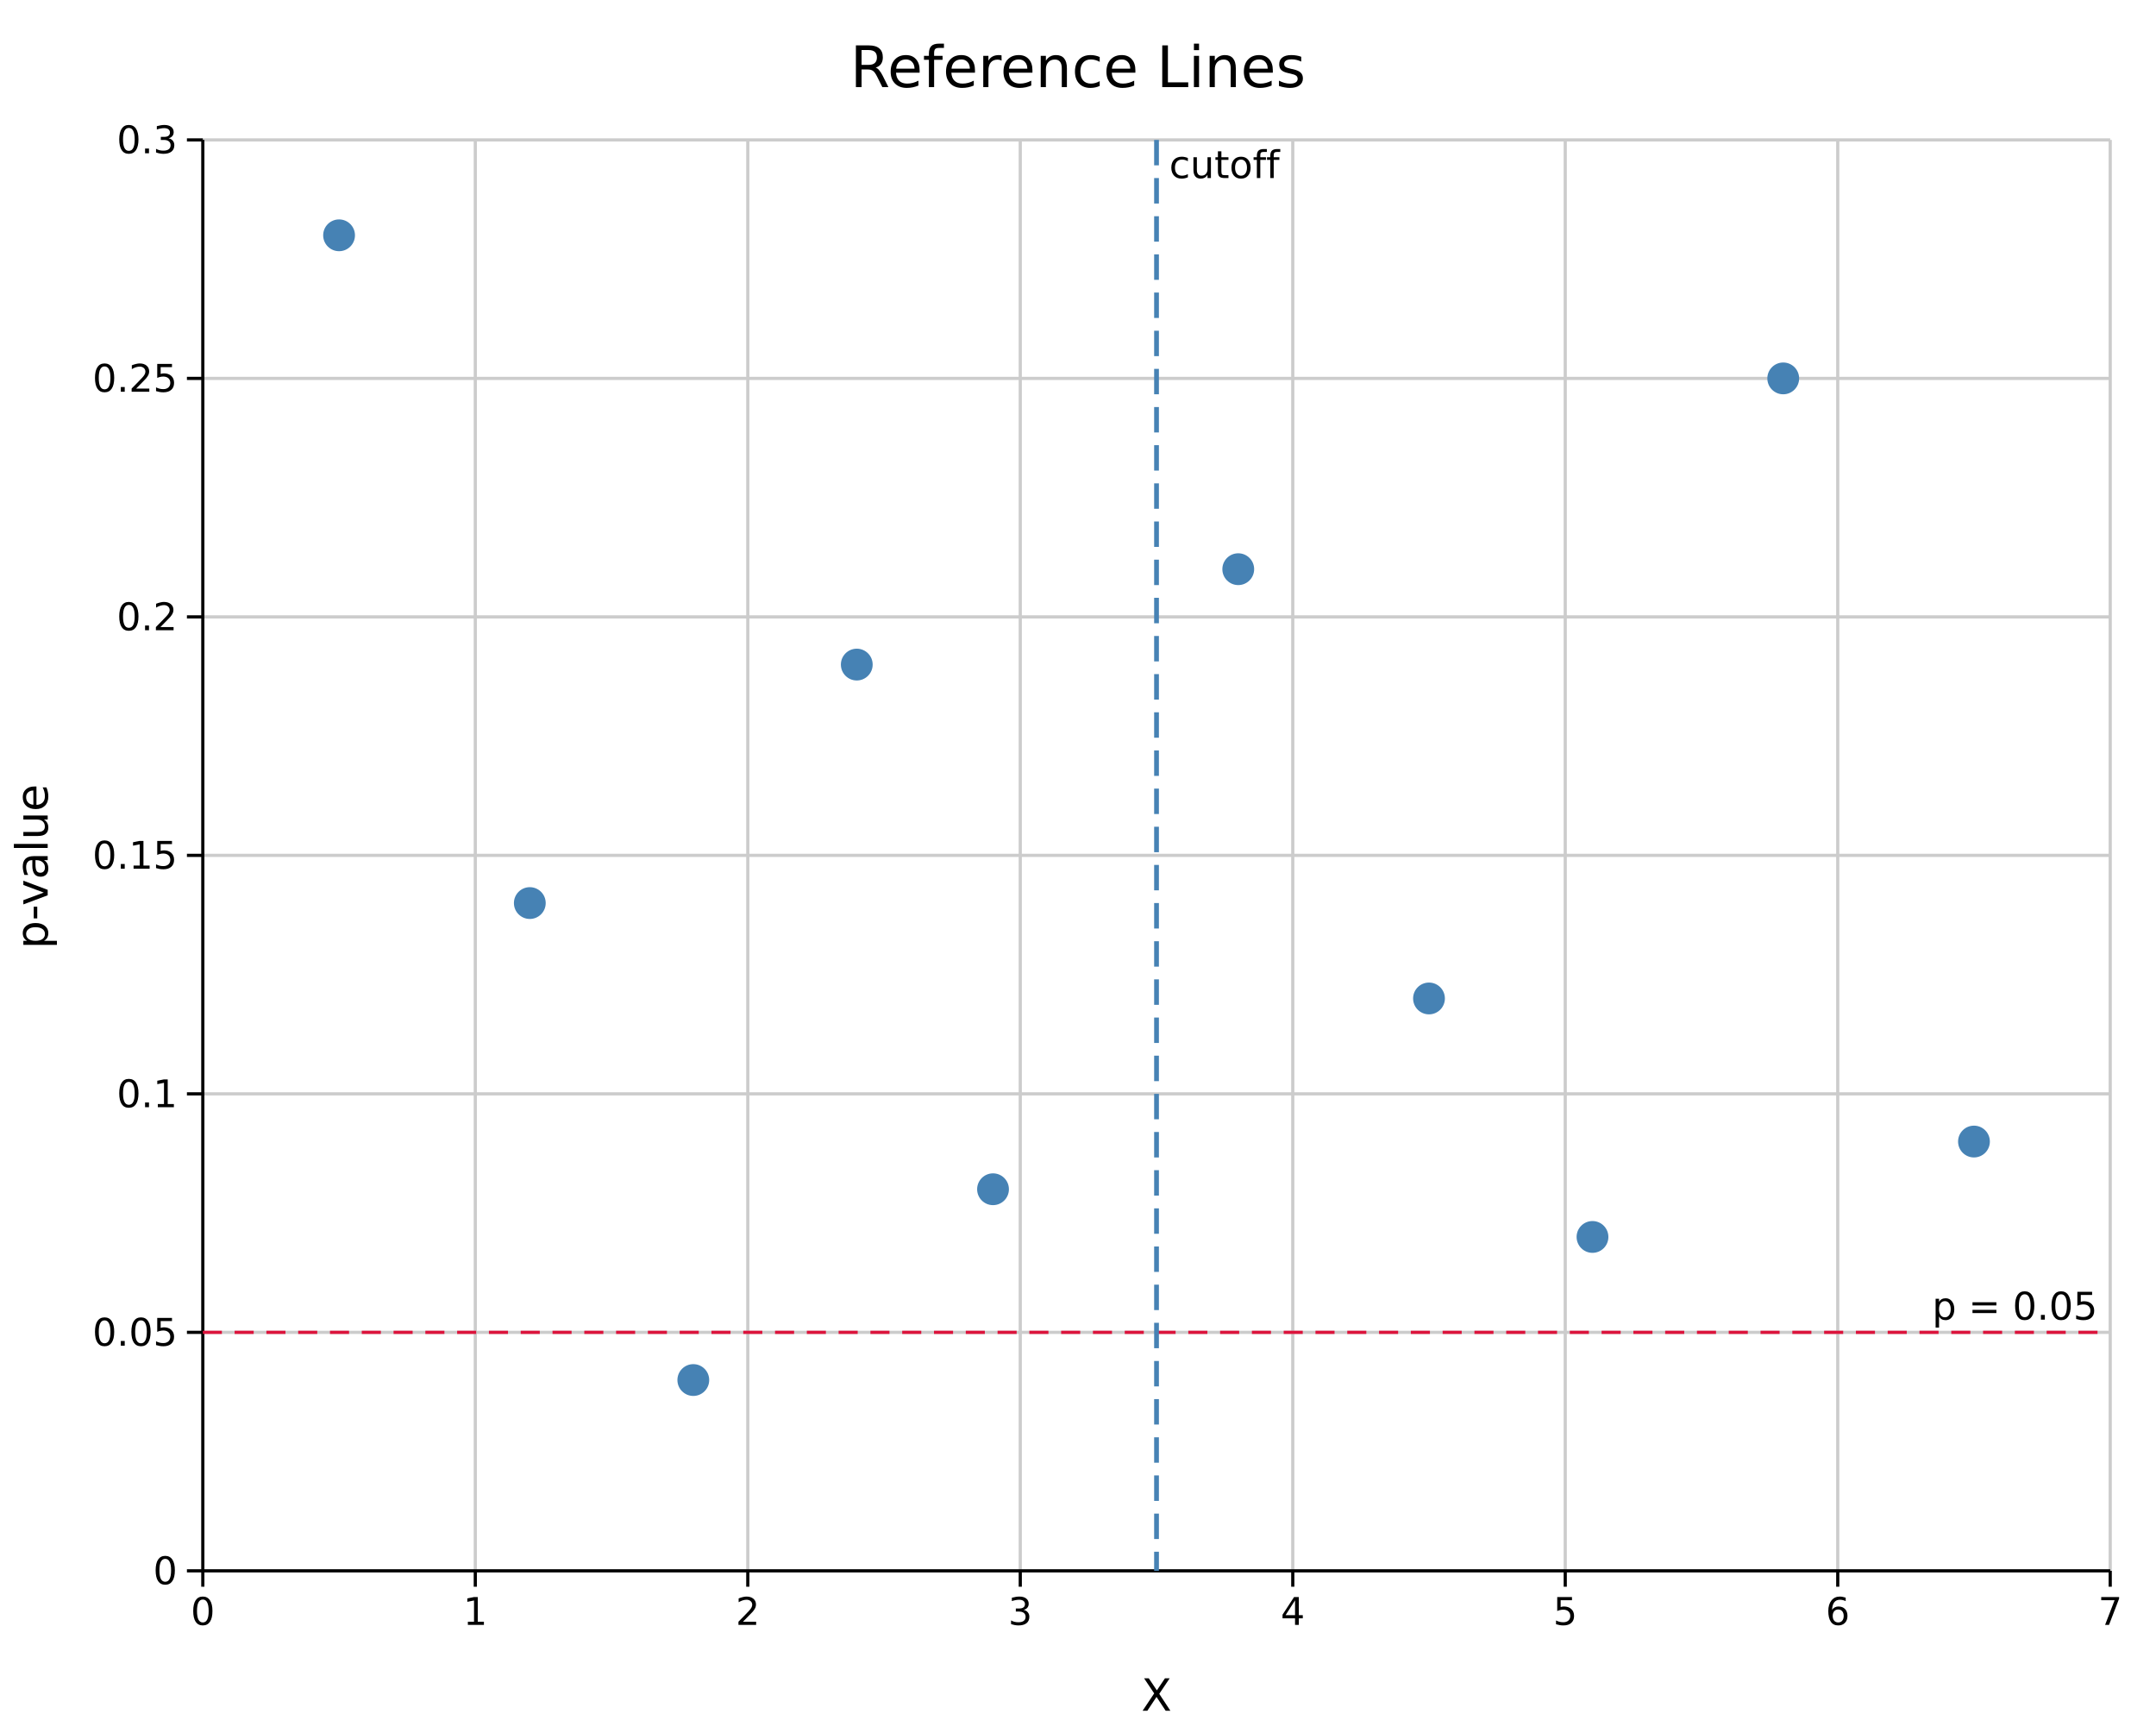
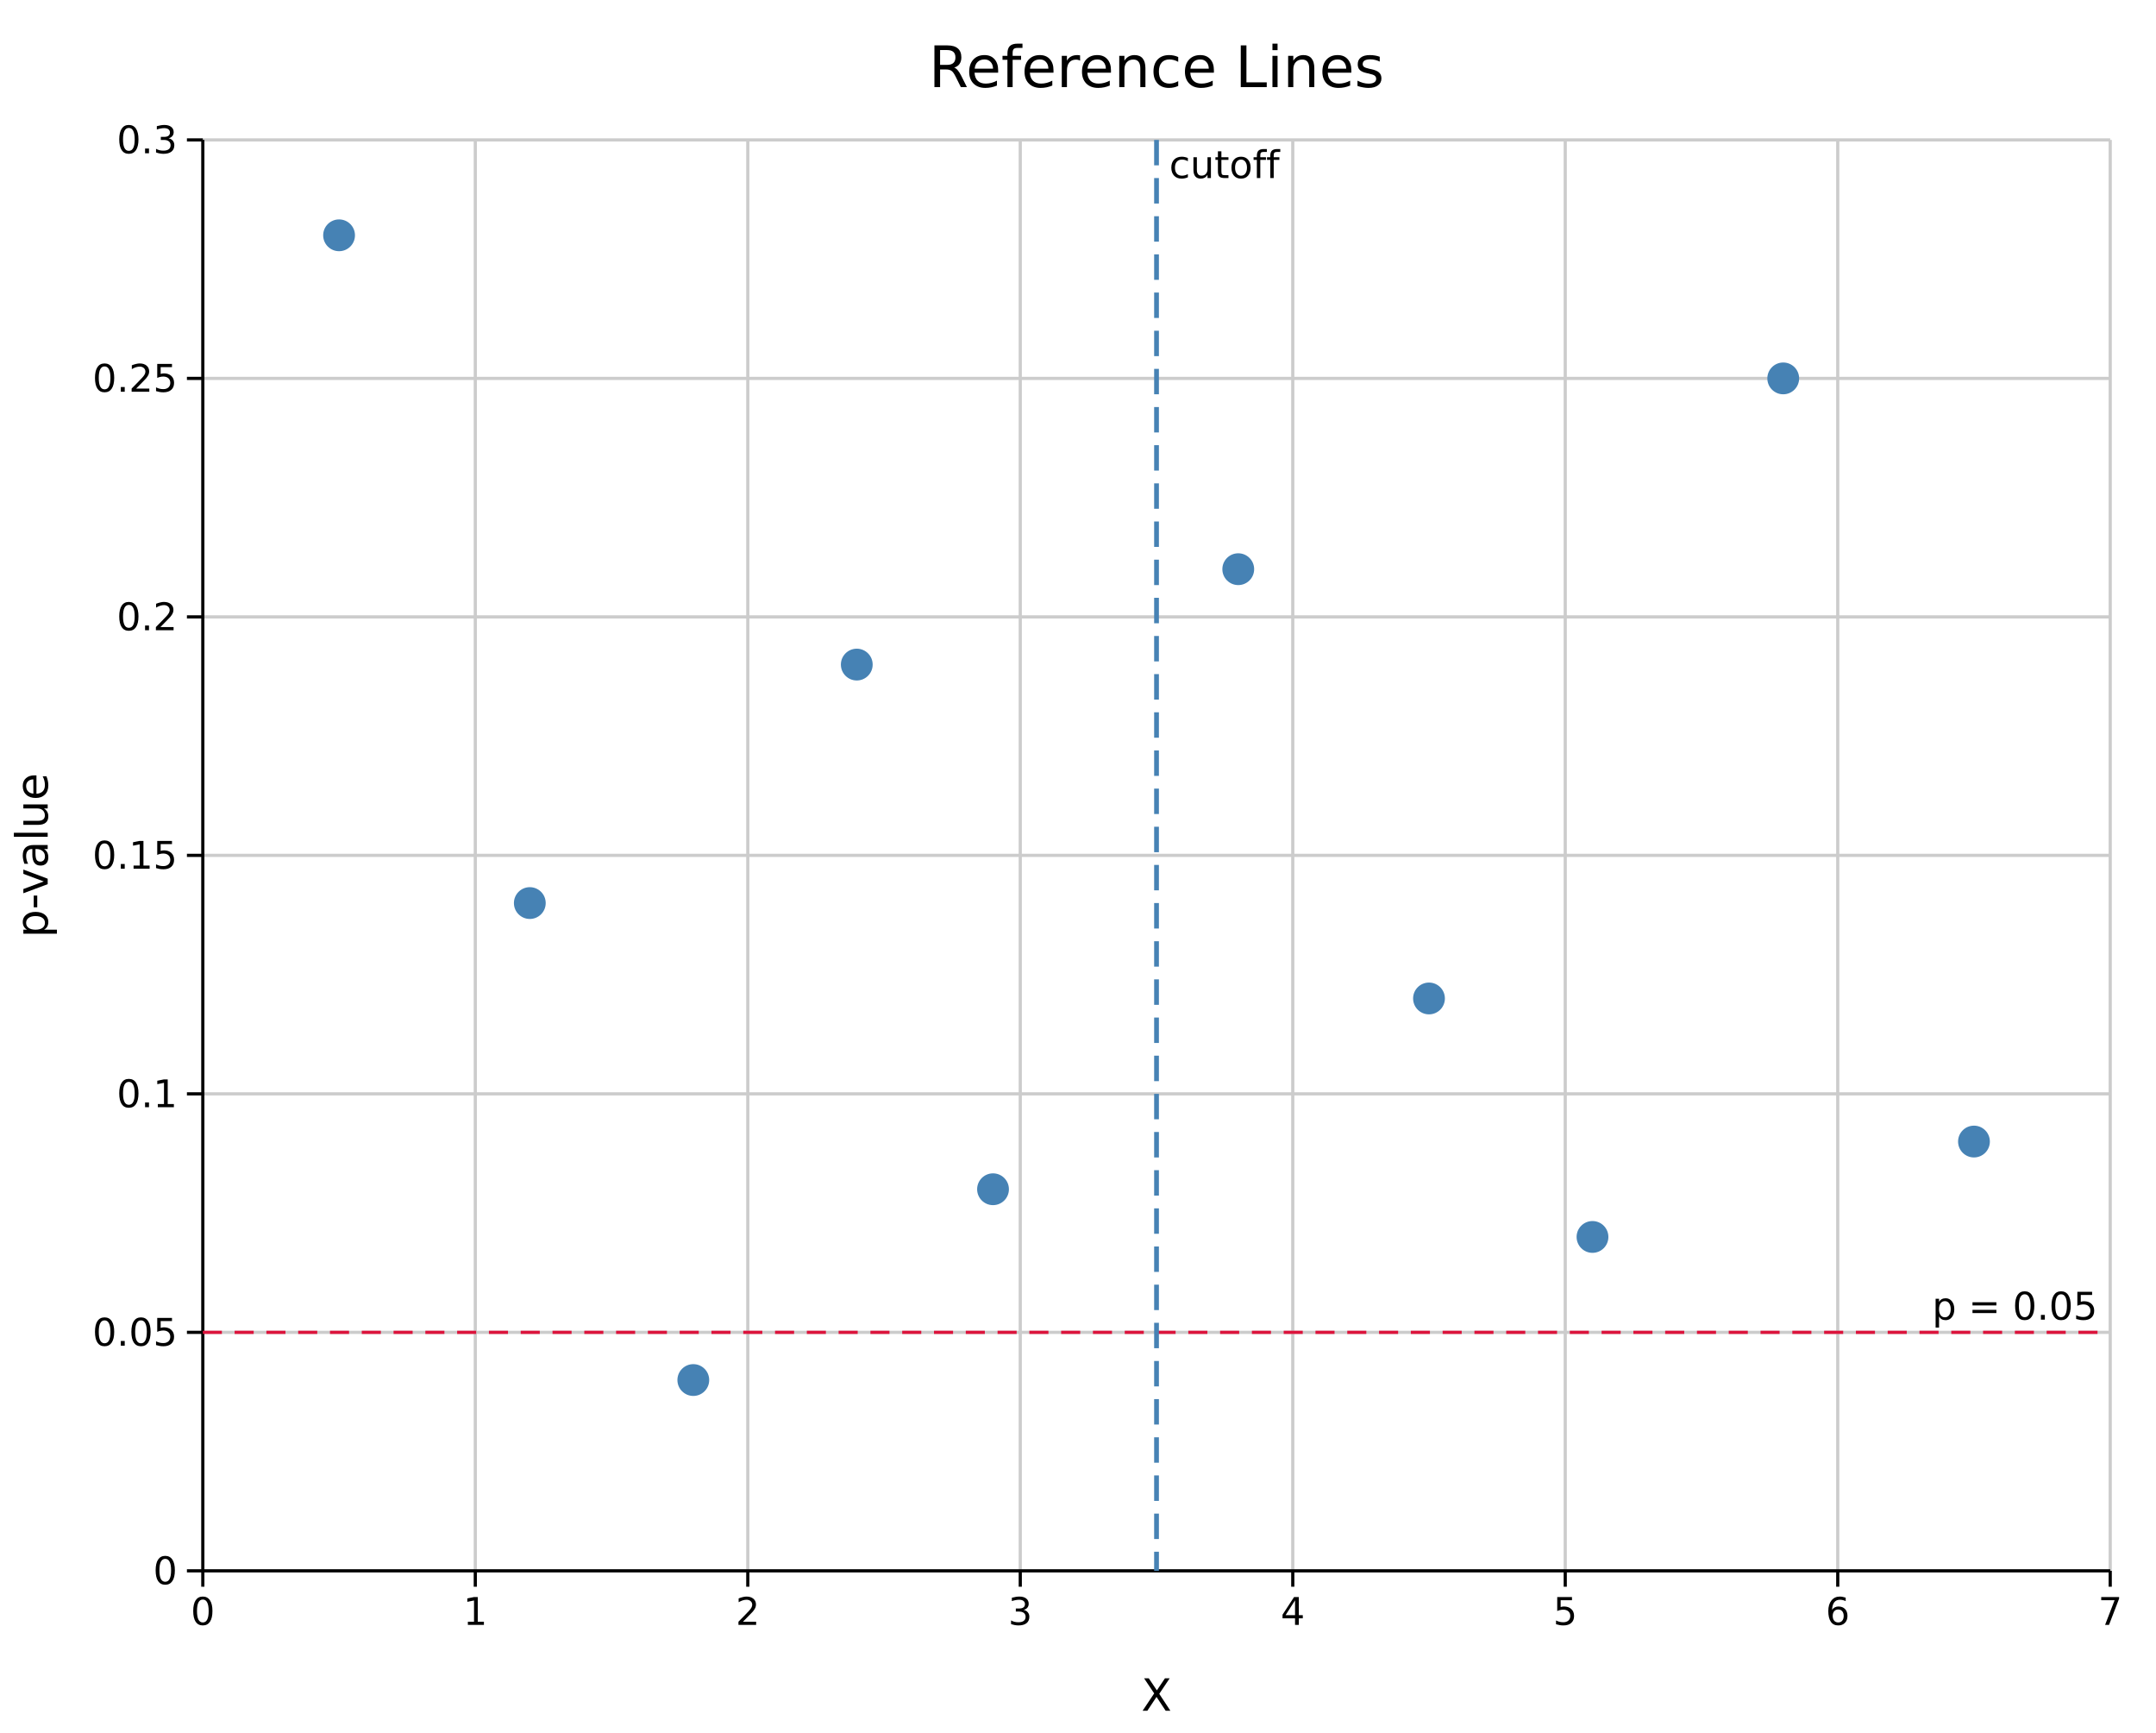
<svg xmlns="http://www.w3.org/2000/svg" width="678.2" height="545" font-family="DejaVu Sans, Liberation Sans, Arial, sans-serif" fill="black">
  <rect width="100%" height="100%" fill="white" />
  <defs>
    <clipPath id="kuva-clip-9">
      <rect x="63.8" y="44" width="600" height="450" />
    </clipPath>
  </defs>
  <line x1="149.51" y1="44" x2="149.51" y2="494" stroke="#cccccc" stroke-width="1" />
  <line x1="235.23" y1="44" x2="235.23" y2="494" stroke="#cccccc" stroke-width="1" />
  <line x1="320.94" y1="44" x2="320.94" y2="494" stroke="#cccccc" stroke-width="1" />
  <line x1="406.66" y1="44" x2="406.66" y2="494" stroke="#cccccc" stroke-width="1" />
  <line x1="492.37" y1="44" x2="492.37" y2="494" stroke="#cccccc" stroke-width="1" />
  <line x1="578.09" y1="44" x2="578.09" y2="494" stroke="#cccccc" stroke-width="1" />
  <line x1="663.8" y1="44" x2="663.8" y2="494" stroke="#cccccc" stroke-width="1" />
  <line x1="63.8" y1="419" x2="663.8" y2="419" stroke="#cccccc" stroke-width="1" />
  <line x1="63.8" y1="344" x2="663.8" y2="344" stroke="#cccccc" stroke-width="1" />
  <line x1="63.8" y1="269" x2="663.8" y2="269" stroke="#cccccc" stroke-width="1" />
  <line x1="63.8" y1="194" x2="663.8" y2="194" stroke="#cccccc" stroke-width="1" />
  <line x1="63.8" y1="119" x2="663.8" y2="119" stroke="#cccccc" stroke-width="1" />
  <line x1="63.8" y1="44" x2="663.8" y2="44" stroke="#cccccc" stroke-width="1" />
  <line x1="63.8" y1="494" x2="663.8" y2="494" stroke="#000000" stroke-width="1" />
  <line x1="63.8" y1="44" x2="63.8" y2="494" stroke="#000000" stroke-width="1" />
  <line x1="63.8" y1="494" x2="63.8" y2="499" stroke="#000000" stroke-width="1" />
  <text x="63.8" y="511" font-size="12" text-anchor="middle">0</text>
  <line x1="149.51" y1="494" x2="149.51" y2="499" stroke="#000000" stroke-width="1" />
  <text x="149.51" y="511" font-size="12" text-anchor="middle">1</text>
  <line x1="235.23" y1="494" x2="235.23" y2="499" stroke="#000000" stroke-width="1" />
  <text x="235.23" y="511" font-size="12" text-anchor="middle">2</text>
  <line x1="320.94" y1="494" x2="320.94" y2="499" stroke="#000000" stroke-width="1" />
  <text x="320.94" y="511" font-size="12" text-anchor="middle">3</text>
  <line x1="406.66" y1="494" x2="406.66" y2="499" stroke="#000000" stroke-width="1" />
  <text x="406.66" y="511" font-size="12" text-anchor="middle">4</text>
  <line x1="492.37" y1="494" x2="492.37" y2="499" stroke="#000000" stroke-width="1" />
  <text x="492.37" y="511" font-size="12" text-anchor="middle">5</text>
  <line x1="578.09" y1="494" x2="578.09" y2="499" stroke="#000000" stroke-width="1" />
  <text x="578.09" y="511" font-size="12" text-anchor="middle">6</text>
  <line x1="663.8" y1="494" x2="663.8" y2="499" stroke="#000000" stroke-width="1" />
  <text x="663.8" y="511" font-size="12" text-anchor="middle">7</text>
  <line x1="58.8" y1="494" x2="63.8" y2="494" stroke="#000000" stroke-width="1" />
  <text x="55.8" y="498.2" font-size="12" text-anchor="end">0</text>
  <line x1="58.8" y1="419" x2="63.8" y2="419" stroke="#000000" stroke-width="1" />
  <text x="55.8" y="423.2" font-size="12" text-anchor="end">0.05</text>
  <line x1="58.8" y1="344" x2="63.8" y2="344" stroke="#000000" stroke-width="1" />
  <text x="55.8" y="348.2" font-size="12" text-anchor="end">0.1</text>
  <line x1="58.8" y1="269" x2="63.8" y2="269" stroke="#000000" stroke-width="1" />
  <text x="55.8" y="273.2" font-size="12" text-anchor="end">0.15</text>
  <line x1="58.8" y1="194" x2="63.8" y2="194" stroke="#000000" stroke-width="1" />
  <text x="55.8" y="198.2" font-size="12" text-anchor="end">0.2</text>
  <line x1="58.8" y1="119" x2="63.8" y2="119" stroke="#000000" stroke-width="1" />
  <text x="55.8" y="123.2" font-size="12" text-anchor="end">0.25</text>
  <line x1="58.8" y1="44" x2="63.8" y2="44" stroke="#000000" stroke-width="1" />
  <text x="55.8" y="48.2" font-size="12" text-anchor="end">0.3</text>
  <text x="363.8" y="538" font-size="14" text-anchor="middle">X</text>
-   <text x="15" y="272.5" font-size="14" text-anchor="middle" transform="rotate(-90,15,272.5)">p-value</text>
-   <text x="339.1" y="27.4" font-size="18" text-anchor="middle">Reference Lines</text>
+   <text x="15" y="269" font-size="14" text-anchor="middle" transform="rotate(-90,15,269)">p-value</text>
+   <text x="363.8" y="27.4" font-size="18" text-anchor="middle">Reference Lines</text>
  <g clip-path="url(#kuva-clip-9)">
    <circle cx="106.66" cy="74" r="5" fill="#4682b4" />
    <circle cx="166.66" cy="284" r="5" fill="#4682b4" />
    <circle cx="218.09" cy="434" r="5" fill="#4682b4" />
    <circle cx="269.51" cy="209" r="5" fill="#4682b4" />
    <circle cx="312.37" cy="374" r="5" fill="#4682b4" />
    <circle cx="389.51" cy="179" r="5" fill="#4682b4" />
    <circle cx="449.51" cy="314" r="5" fill="#4682b4" />
    <circle cx="500.94" cy="389" r="5" fill="#4682b4" />
    <circle cx="560.94" cy="119" r="5" fill="#4682b4" />
    <circle cx="620.94" cy="359" r="5" fill="#4682b4" />
    <line x1="63.8" y1="419" x2="663.8" y2="419" stroke="#dc143c" stroke-width="1" stroke-dasharray="6 4" />
    <text x="659.8" y="415" font-size="12" text-anchor="end">p = 0.05</text>
    <line x1="363.8" y1="44" x2="363.8" y2="494" stroke="#4682b4" stroke-width="1.5" stroke-dasharray="8 4" />
    <text x="367.8" y="56" font-size="12" text-anchor="start">cutoff</text>
  </g>
</svg>
